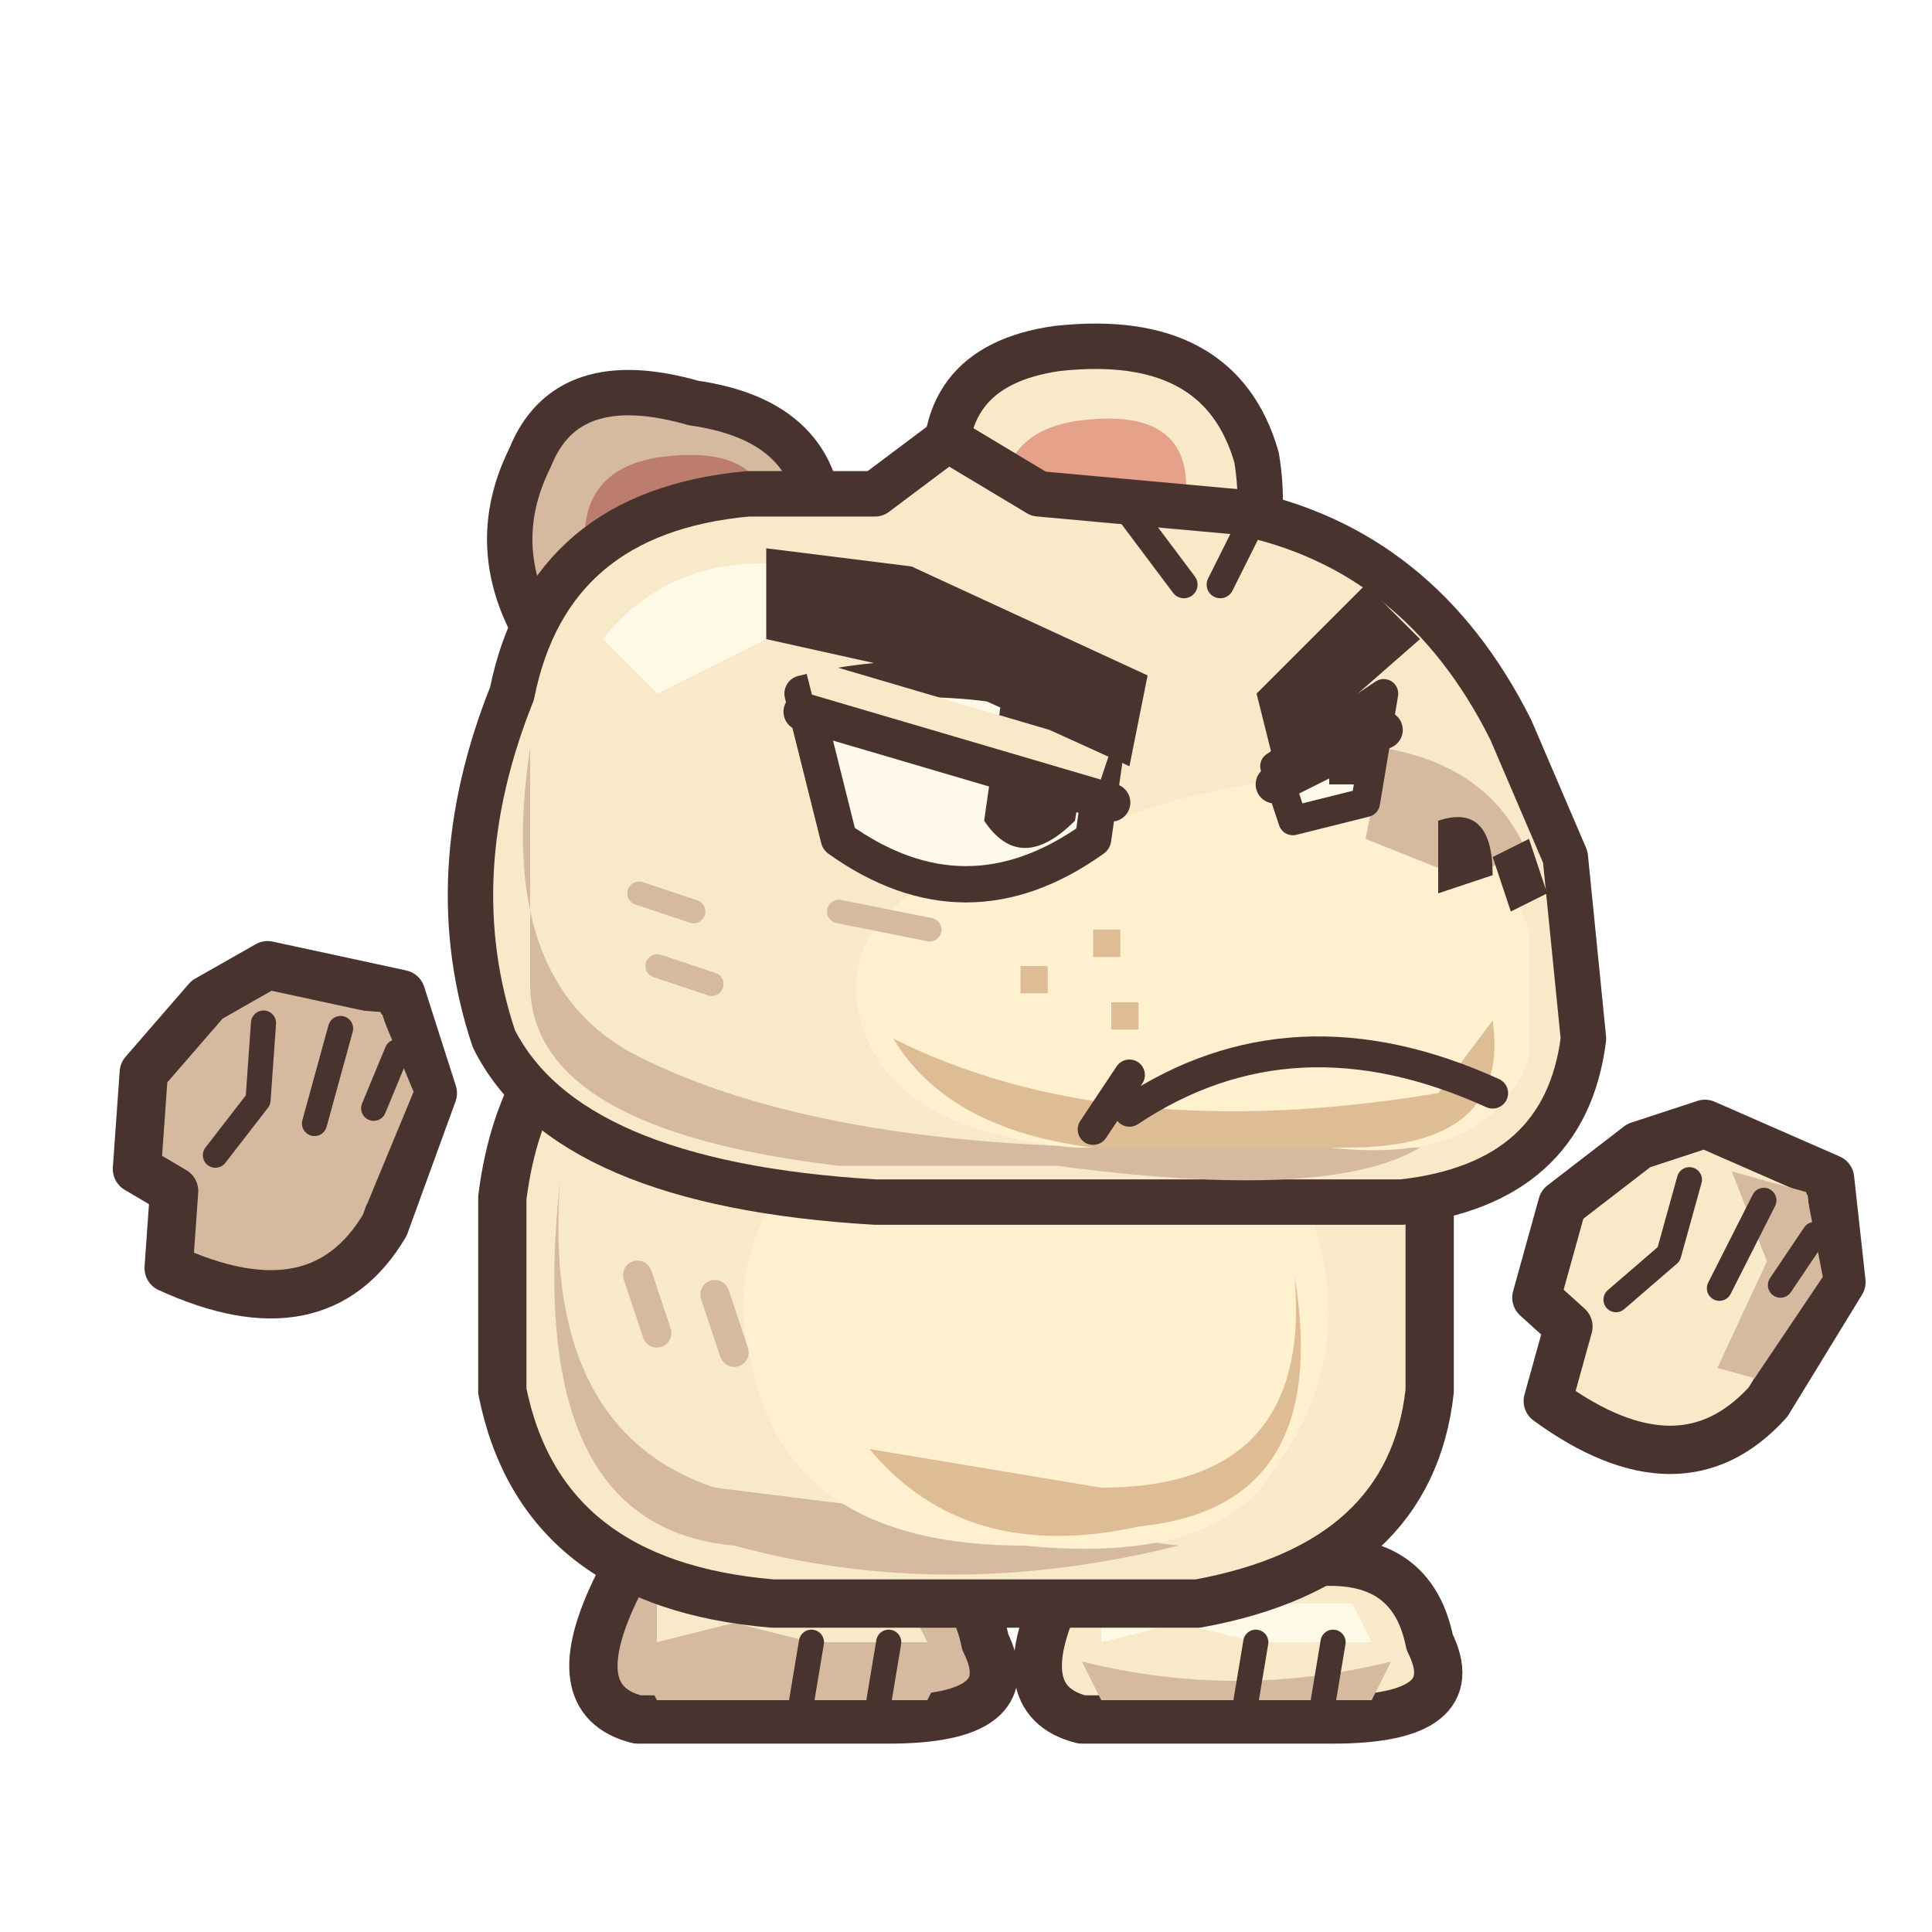
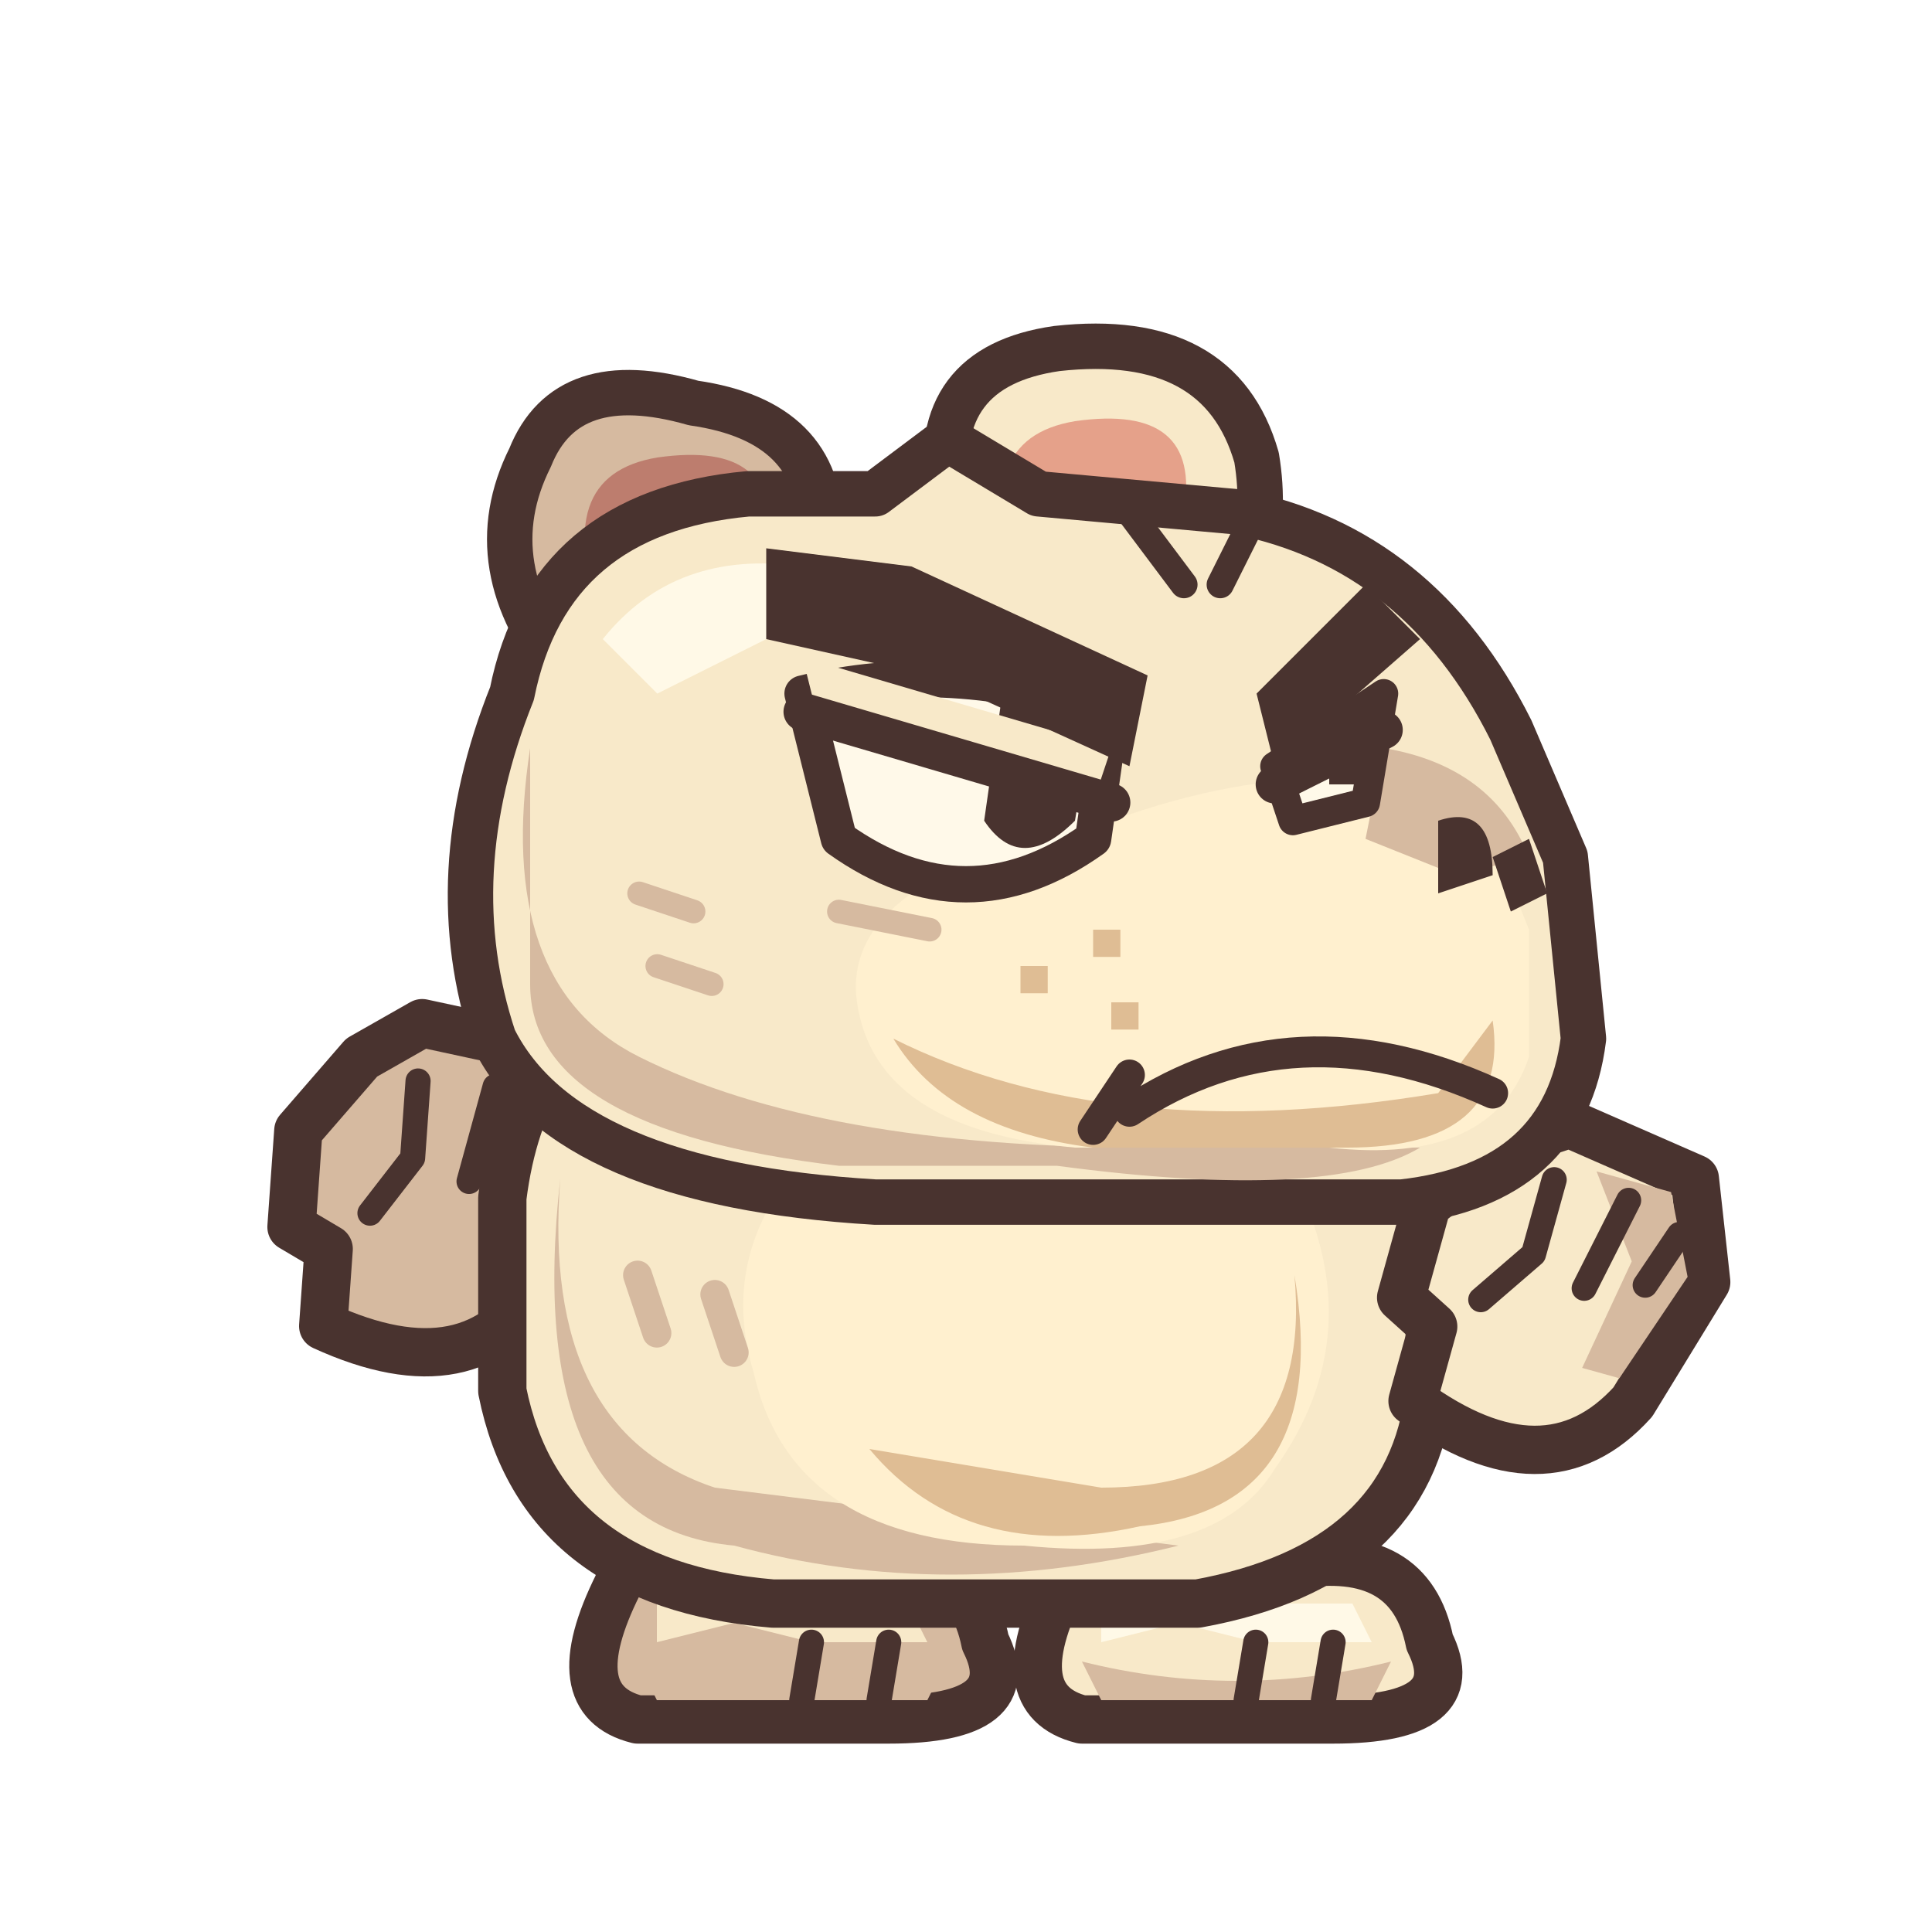
<svg xmlns="http://www.w3.org/2000/svg" viewBox="-50 -65 100 100" width="250" height="250">
  <g transform="translate(0 0)" />
  <g transform="translate(-12 11) rotate(0)">
    <g transform="translate(0 0)">
      <g stroke="#49332f" stroke-width="2.5" stroke-linejoin="round" stroke-linecap="round">
        <path fill="#d6baa0" d="M-6-5Q0-8 6-4L5 8Q0 11-5 8Z" />
        <path fill="#755047" stroke="none" d="M1-3L4-1L3 7L0 8L-2 6L1 5Z" />
      </g>
    </g>
    <g transform="translate(0 7)">
      <g stroke="#49332f" stroke-width="2.5" stroke-linejoin="round" stroke-linecap="round">
        <path fill="#d6baa0" d="M-6-1Q-5-5 1-4L6-2Q12-3 13 2Q15 6 8 6H-5Q-9 5-6-1Z" />
        <path fill="#f8e9c9" stroke="none" d="M-4-1L0-2L4 0L9 0L10 2H4L0 1L-4 2Z" />
        <path fill="#d6baa0" stroke="none" d="M-5 3Q3 5 11 3L10 5H-4Z" />
        <path fill="none" stroke="#49332f" stroke-width="1.3" d="M4 2l-.5 3M8 2l-.5 3" />
      </g>
    </g>
  </g>
  <g transform="translate(11 11) rotate(0)">
    <g transform="translate(0 0)">
      <g stroke="#49332f" stroke-width="2.5" stroke-linejoin="round" stroke-linecap="round">
        <path fill="#f8e9c9" d="M-6-5Q0-8 6-4L5 8Q0 11-5 8Z" />
        <path fill="#d6baa0" stroke="none" d="M1-3L4-1L3 7L0 8L-2 6L1 5Z" />
      </g>
    </g>
    <g transform="translate(0 7)">
      <g stroke="#49332f" stroke-width="2.5" stroke-linejoin="round" stroke-linecap="round">
        <path fill="#f8e9c9" d="M-6-1Q-5-5 1-4L6-2Q12-3 13 2Q15 6 8 6H-5Q-9 5-6-1Z" />
        <path fill="#fff9e7" stroke="none" d="M-4-1L0-2L4 0L9 0L10 2H4L0 1L-4 2Z" />
        <path fill="#d6baa0" stroke="none" d="M-5 3Q3 5 11 3L10 5H-4Z" />
        <path fill="none" stroke="#49332f" stroke-width="1.3" d="M4 2l-.5 3M8 2l-.5 3" />
      </g>
    </g>
  </g>
-   <g transform="translate(-36 -3) rotate(-85.94367)">
+   <g transform="translate(-28 0) rotate(-85.94367)">
    <g transform="translate(0 0)">
      <g stroke="#49332f" stroke-width="2.5" stroke-linejoin="round" stroke-linecap="round">
        <path fill="#d6baa0" d="M-4-5L0-5L1-7L6-7L10-4L12-1L11 6L6 8L-1 6Q-7 3-4-5Z" />
        <path fill="#d6baa0" stroke="none" d="M0 3L6 4L10 1L10 5L6 7L0 5Z" />
        <path fill="none" stroke-width="1.3" d="M2-3L5-1L9-1M4 2l5 1M5 5l3 1" />
      </g>
    </g>
  </g>
  <g transform="translate(0 0)">
    <g stroke="#49332f" stroke-width="2.5" stroke-linejoin="round" stroke-linecap="round">
      <path fill="#f8e9c9" d="M-17-14Q-6-19 9-16Q22-14 24-3L24 7Q23 16 12 18L-10 18Q-22 17-24 7L-24-3Q-23-11-17-14Z" />
      <path fill="#d6baa0" stroke="none" d="M-21-4Q-22 9-13 12L11 15Q-1 18-12 15Q-23 14-21-4Z" />
      <path fill="#fff0cf" stroke="none" d="M0-11Q12-13 17-4Q21 4 16 11Q13 16 3 15Q-9 15-11 6Q-14-4 0-11Z" />
      <path fill="#dfbd94" stroke="none" d="M17 1Q18 12 7 12L-5 10Q0 16 9 14Q19 13 17 1Z" />
      <path fill="#fff9e7" stroke="none" d="M-18-8L-12-11L-8-10L-12-7L-17-5Z" />
      <path fill="none" stroke="#d6baa0" stroke-width="1.5" d="M-17 1l1 3m3-2 1 3" />
    </g>
  </g>
-   <g transform="translate(36 5) rotate(-74.48451)">
+   <g transform="translate(29 5) rotate(-74.48451)">
    <g transform="translate(0 0)">
      <g stroke="#49332f" stroke-width="2.5" stroke-linejoin="round" stroke-linecap="round">
        <path fill="#f8e9c9" d="M-4-5L0-5L1-7L6-7L10-4L12-1L11 6L6 8L-1 6Q-7 3-4-5Z" />
        <path fill="#d6baa0" stroke="none" d="M0 3L6 4L10 1L10 5L6 7L0 5Z" />
        <path fill="none" stroke-width="1.3" d="M2-3L5-1L9-1M4 2l5 1M5 5l3 1" />
      </g>
    </g>
  </g>
  <g transform="translate(0 -15) scale(0.94)">
    <g transform="translate(-16 -21)">
      <g stroke="#49332f" stroke-width="2.5" stroke-linejoin="round" stroke-linecap="round">
        <path fill="#d6baa0" d="M-6 5Q-11-1-8-7Q-6-12 1-10Q8-9 8-3L5 6Z" />
        <path fill="#bd7d6e" stroke="none" d="M-4 2Q-7-6-1-7Q6-8 5-2L3 2Z" />
        <path fill="none" stroke-width="1.3" d="M-3 2Q-4-3 1-3" />
      </g>
    </g>
    <g transform="translate(7 -23)">
      <g stroke="#49332f" stroke-width="2.5" stroke-linejoin="round" stroke-linecap="round">
        <path fill="#f8e9c9" d="M-7 5L-8-3Q-9-10-2-11Q7-12 9-5Q10 1 6 6Z" />
        <path fill="#e5a18a" stroke="none" d="M-4 2Q-7-6-1-7Q6-8 5-2L3 2Z" />
        <path fill="none" stroke-width="1.3" d="M-3 2Q-4-3 1-3" />
      </g>
    </g>
    <g transform="translate(0 0)">
      <g stroke="#49332f" stroke-width="2.5" stroke-linejoin="round" stroke-linecap="round">
        <path fill="#f8e9c9" d="M-25-15Q-23-25-12-26L-5-26L-1-29L4-26L15-25Q25-23 30-13L33-6L34 4Q33 12 24 13L-5 13Q-22 12-26 4Q-29-5-25-15Z" />
        <path fill="#d6baa0" stroke="none" d="M-24-12Q-26 1-18 5Q-8 10 10 10L25 10Q20 13 5 11L-7 11Q-24 9-24 1Z" />
        <path fill="#fff9e7" stroke="none" d="M-20-18Q-16-23-9-22L-5-21L-11-18L-17-15Z" />
        <path fill="#fff0cf" stroke="none" d="M8-8Q22-13 29-7L31-2L31 5Q29 11 20 10L6 10Q-5 9-6 2Q-7-5 8-8Z" />
        <path fill="#dfbd94" stroke="none" d="M-4 4Q8 10 26 7L29 3Q30 10 21 10H7Q-1 9-4 4Z" />
        <path fill="#d6baa0" stroke="none" d="M23-12Q29-11 31-6L27-5L22-7Z" />
        <path fill="#49332f" stroke="none" d="M26-8Q29-9 29-5L26-4Z M31-7L32-4L30-3L29-6Z" />
        <path fill="none" stroke-width="1.7" d="M9 8Q18 2 29 7M9 6L7 9" />
        <path fill="#dfbd94" stroke="none" d="M3 0h1.5v1.5H3Zm4-2h1.5v1.5H7Zm1 4h1.5v1.5H8Z" />
        <path fill="none" stroke="#d6baa0" stroke-width="1.3" d="M-18-4l3 1m-2 3 3 1" />
      </g>
    </g>
    <g transform="translate(0 0)">
      <g stroke="#49332f" stroke-width="2.5" stroke-linejoin="round" stroke-linecap="round">
        <path fill="#fff9e9" stroke-width="1.6" d="M17-11L23-15L22-9L18-8Z" />
        <path fill="#49332f" stroke="none" d="M20-15L23-14L22-10L20-10Z" />
        <path fill="#fff9e9" stroke-width="2" d="M-9-15Q-1-17 8-14L7-7Q0-2-7-7Z" />
        <path fill="#49332f" stroke="none" d="M2-15L7-14L6-8Q3-5 1-8Z" />
        <circle fill="#fff9e9" stroke="none" cx="4.5" cy="-10.5" r="1" />
        <path fill="#f8e9c9" stroke="none" d="M-9-17L8-12L7-9L-8-13Z" />
        <path fill="none" stroke-width="2.1" d="M-9-14L8-9M17-10l6-3" />
        <path fill="#49332f" stroke="none" d="M-11-23L-3-22L10-16L9-11L-2-16L-11-18Z M16-15L22-21L25-18L17-11Z" />
        <path fill="none" stroke-width="1.5" d="M9-25l3 4M16-25l-2 4" />
        <path fill="none" stroke="#d6baa0" stroke-width="1.3" d="M-7-3l5 1" />
      </g>
    </g>
  </g>
</svg>
